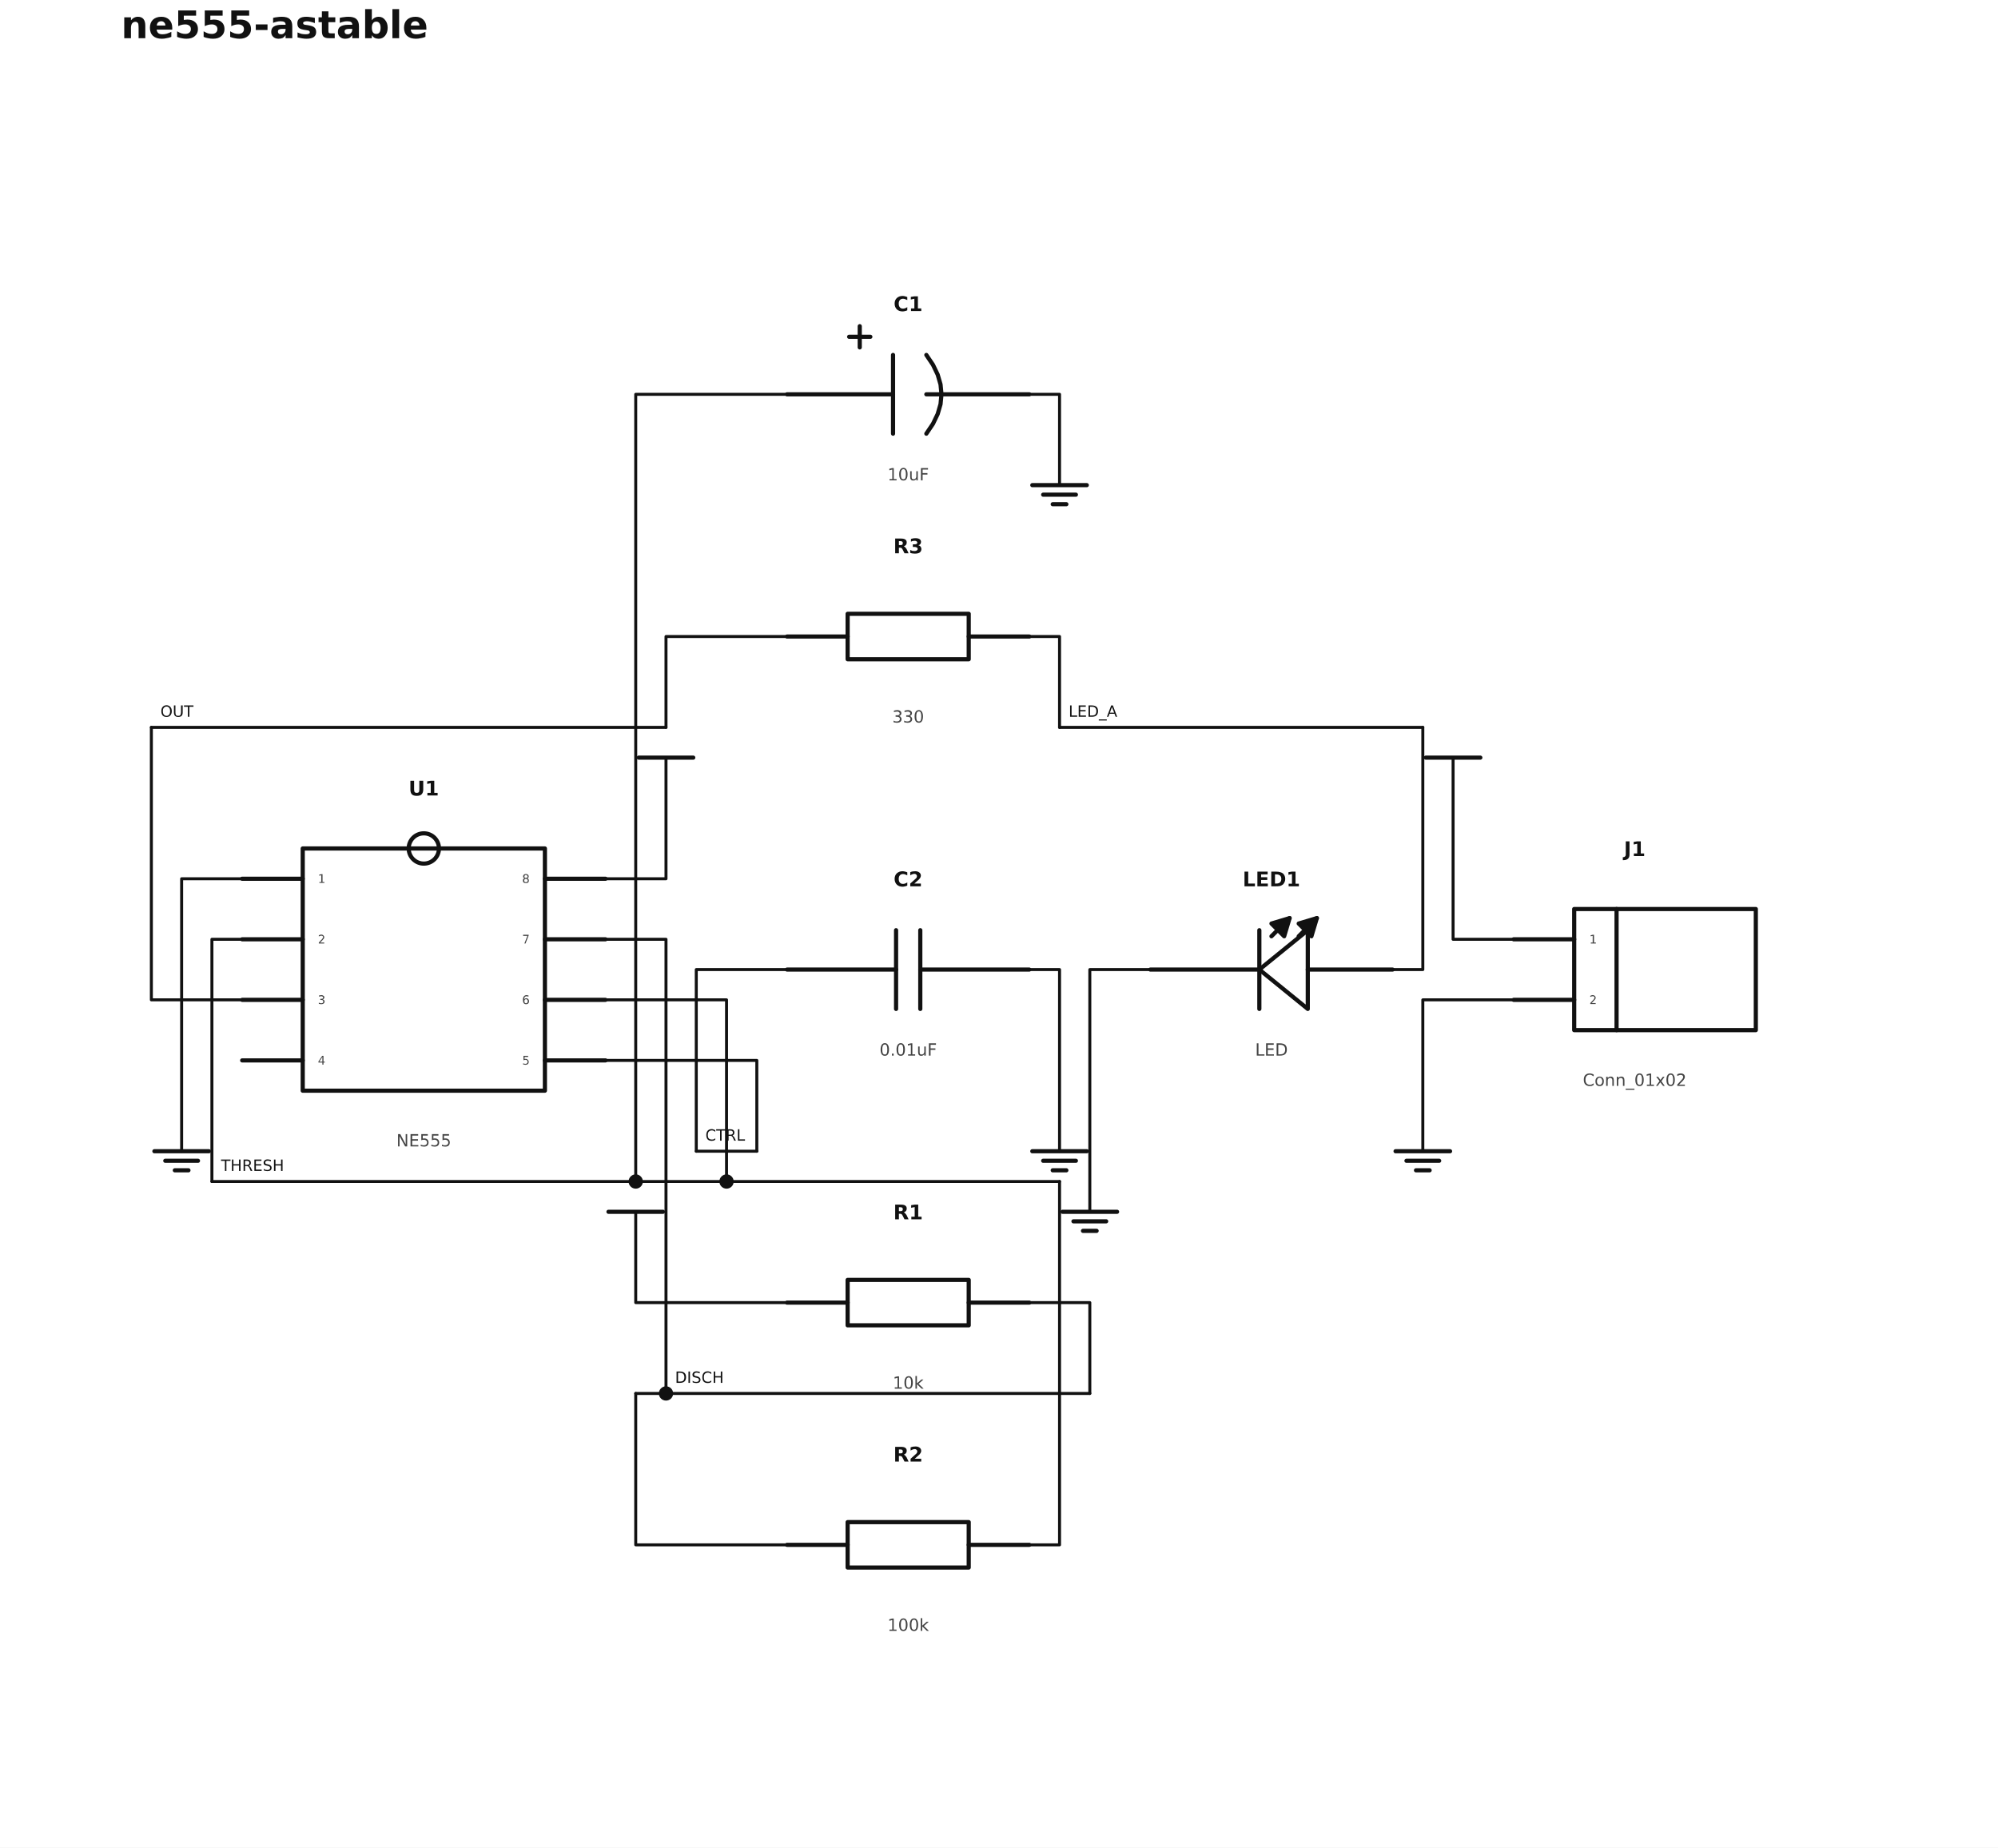
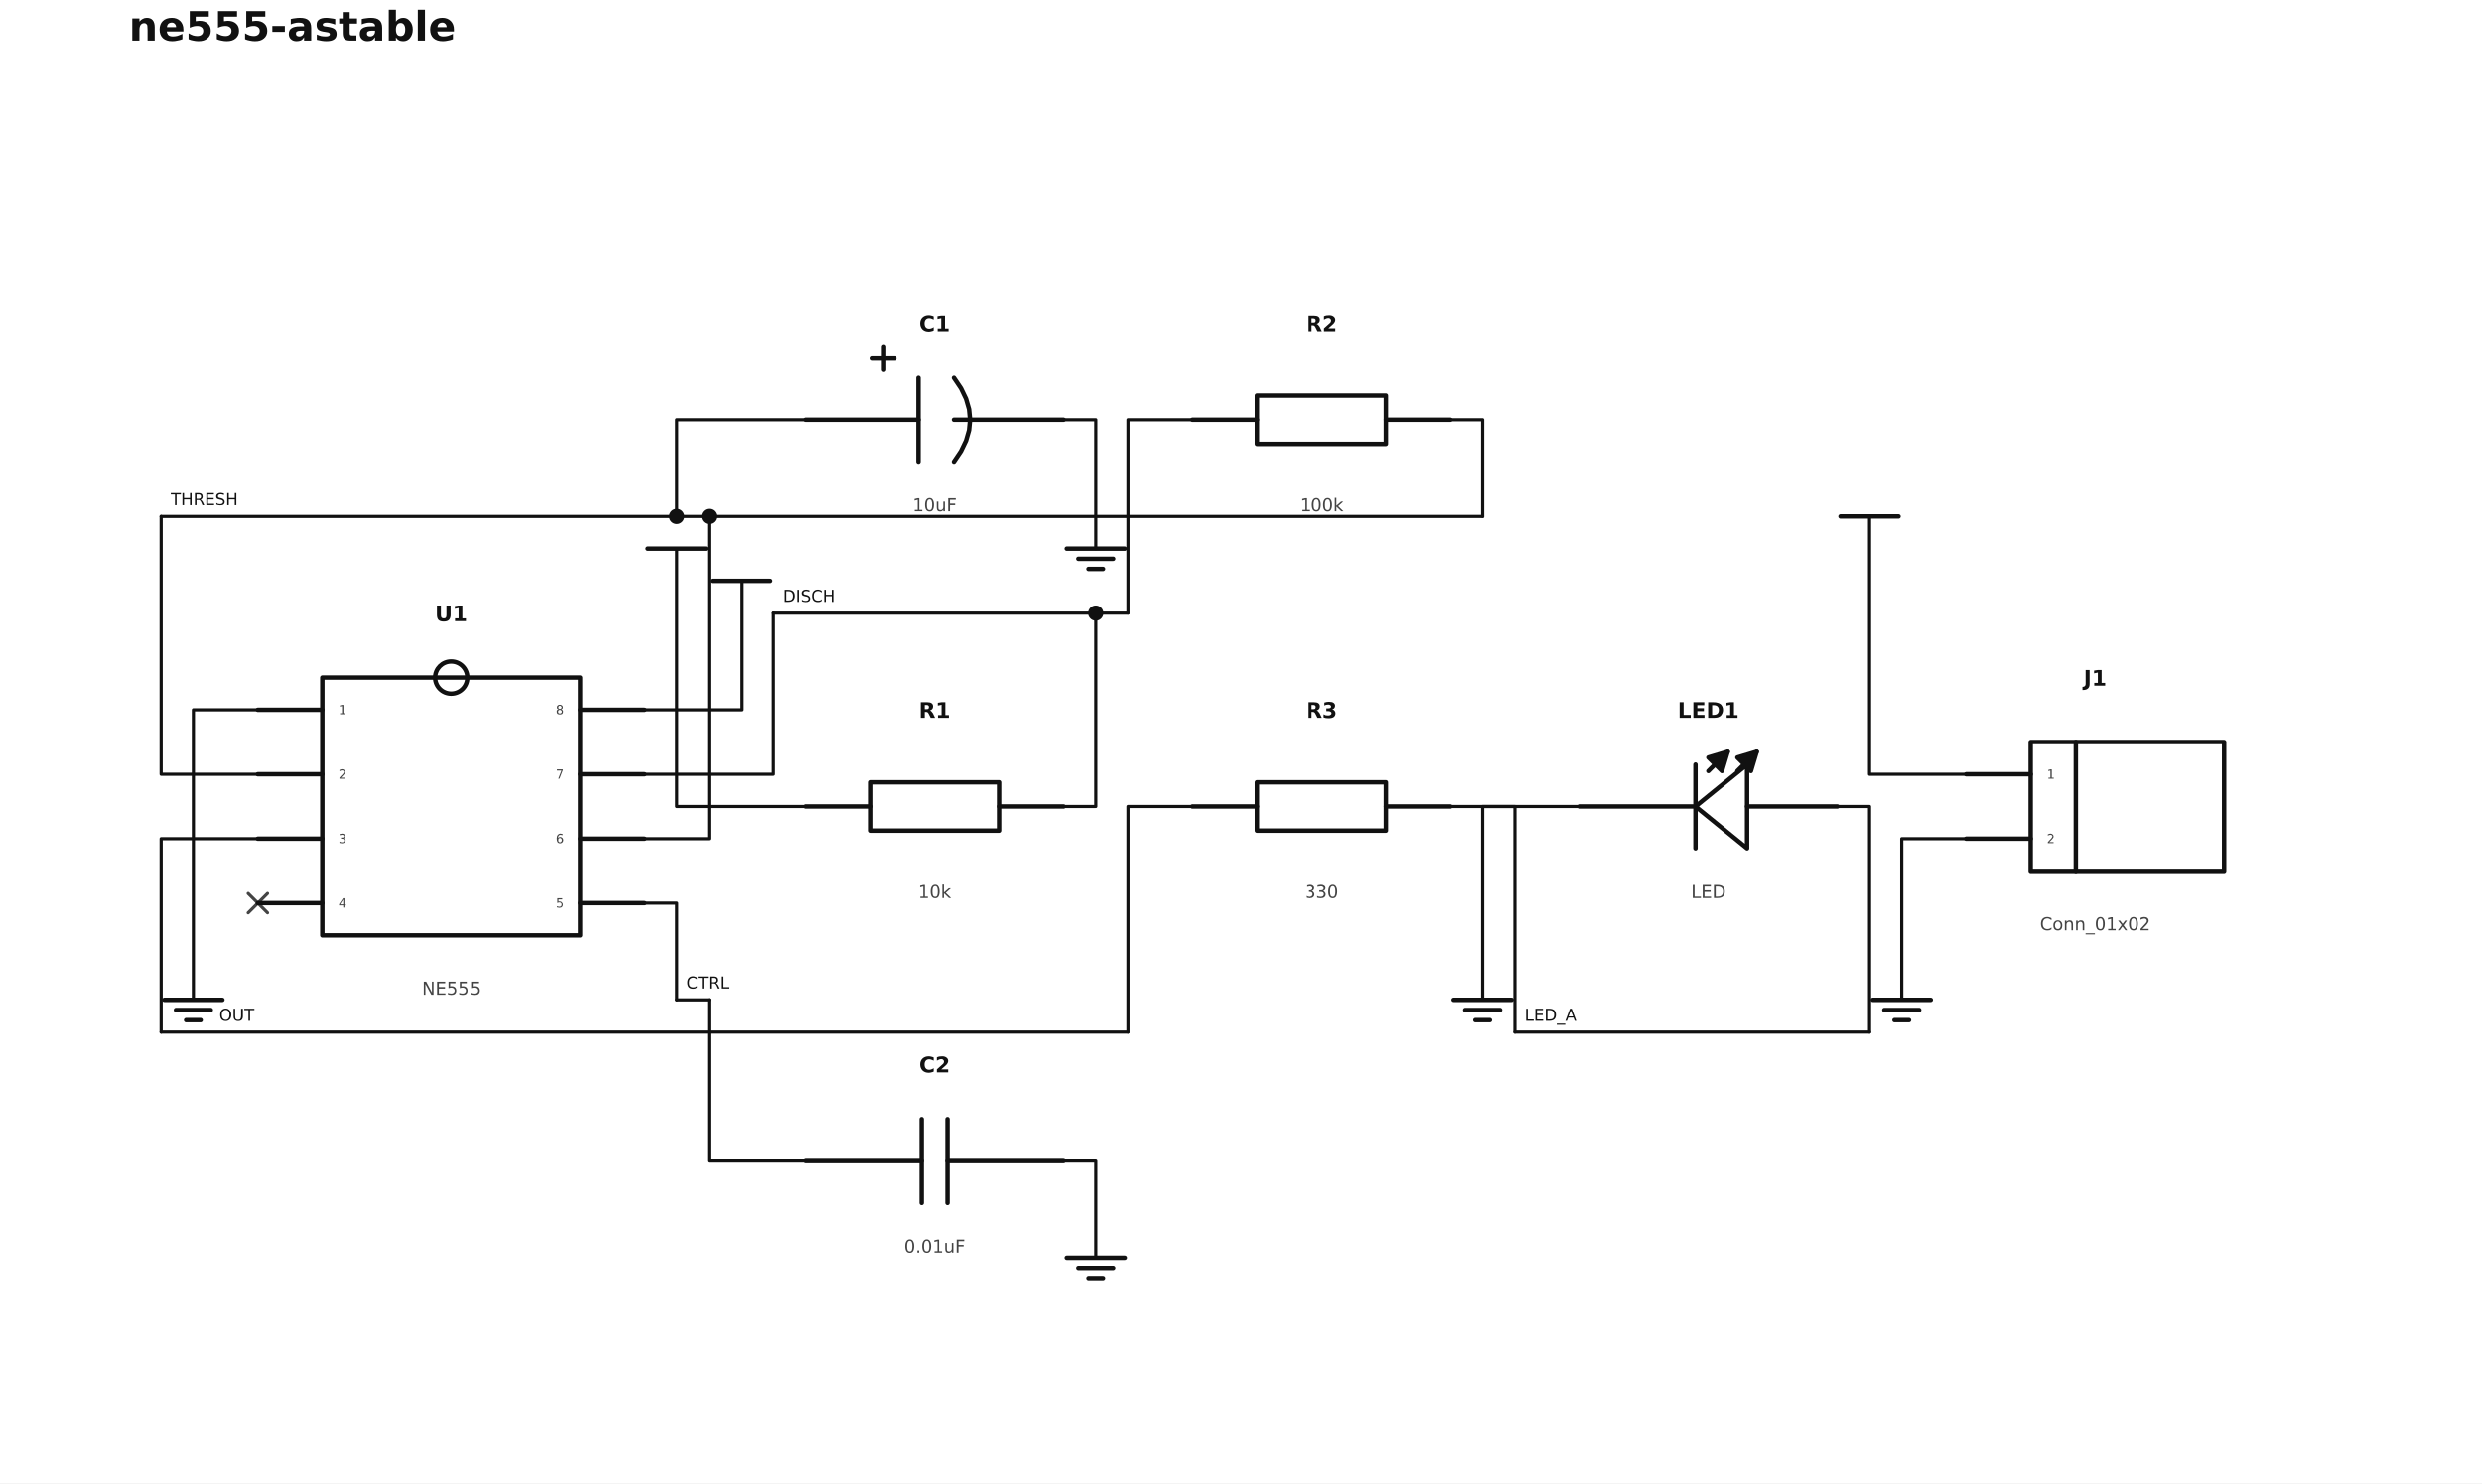
- <svg xmlns="http://www.w3.org/2000/svg" version="1.1" width="167.64mm" height="155mm" viewBox="0 -7.68 167.64 155">
-   <rect x="0" y="-7.68" width="167.64" height="155" fill="#ffffff" />
+ <svg xmlns="http://www.w3.org/2000/svg" version="1.1" width="195.58mm" height="116.9mm" viewBox="0 -7.68 195.58 116.9">
+   <rect x="0" y="-7.68" width="195.58" height="116.9" fill="#ffffff" />
  <text x="10.16" y="-4.48" font-size="3.2" fill="#111111" text-anchor="start" font-family="DejaVu Sans, Helvetica, Arial, sans-serif" font-weight="bold">ne555-astable</text>
  <g stroke-linecap="round" stroke-linejoin="round">
-     <polyline points="20.32,76.2 12.7,76.2 12.7,53.34" fill="none" stroke="#111111" stroke-width="0.25" />
-     <polyline points="66.04,45.72 55.88,45.72 55.88,53.34" fill="none" stroke="#111111" stroke-width="0.25" />
-     <polyline points="12.7,53.34 55.88,53.34" fill="none" stroke="#111111" stroke-width="0.25" />
-     <polyline points="86.36,45.72 88.9,45.72 88.9,53.34" fill="none" stroke="#111111" stroke-width="0.25" />
-     <polyline points="116.84,73.66 119.38,73.66 119.38,53.34" fill="none" stroke="#111111" stroke-width="0.25" />
-     <polyline points="88.9,53.34 119.38,53.34" fill="none" stroke="#111111" stroke-width="0.25" />
-     <polyline points="20.32,71.12 17.78,71.12 17.78,91.44" fill="none" stroke="#111111" stroke-width="0.25" />
-     <polyline points="50.8,76.2 60.96,76.2 60.96,91.44" fill="none" stroke="#111111" stroke-width="0.25" />
-     <polyline points="86.36,121.92 88.9,121.92 88.9,91.44" fill="none" stroke="#111111" stroke-width="0.25" />
-     <polyline points="66.04,25.4 53.34,25.4 53.34,91.44" fill="none" stroke="#111111" stroke-width="0.25" />
-     <polyline points="17.78,91.44 88.9,91.44" fill="none" stroke="#111111" stroke-width="0.25" />
-     <polyline points="50.8,71.12 55.88,71.12 55.88,109.22" fill="none" stroke="#111111" stroke-width="0.25" />
-     <polyline points="86.36,101.6 91.44,101.6 91.44,109.22" fill="none" stroke="#111111" stroke-width="0.25" />
-     <polyline points="66.04,121.92 53.34,121.92 53.34,109.22" fill="none" stroke="#111111" stroke-width="0.25" />
-     <polyline points="53.34,109.22 91.44,109.22" fill="none" stroke="#111111" stroke-width="0.25" />
-     <polyline points="50.8,81.28 63.5,81.28 63.5,88.9" fill="none" stroke="#111111" stroke-width="0.25" />
-     <polyline points="66.04,73.66 58.42,73.66 58.42,88.9" fill="none" stroke="#111111" stroke-width="0.25" />
-     <polyline points="58.42,88.9 63.5,88.9" fill="none" stroke="#111111" stroke-width="0.25" />
-     <polyline points="50.8,66.04 55.88,66.04 55.88,55.88" fill="none" stroke="#111111" stroke-width="0.25" />
-     <line x1="53.594" y1="55.88" x2="58.166" y2="55.88" stroke="#111111" stroke-width="0.35" />
-     <polyline points="66.04,101.6 53.34,101.6 53.34,93.98" fill="none" stroke="#111111" stroke-width="0.25" />
-     <line x1="51.054" y1="93.98" x2="55.626" y2="93.98" stroke="#111111" stroke-width="0.35" />
-     <polyline points="127,71.12 121.92,71.12 121.92,55.88" fill="none" stroke="#111111" stroke-width="0.25" />
-     <line x1="119.634" y1="55.88" x2="124.206" y2="55.88" stroke="#111111" stroke-width="0.35" />
-     <polyline points="20.32,66.04 15.24,66.04 15.24,88.9" fill="none" stroke="#111111" stroke-width="0.25" />
-     <line x1="12.954" y1="88.9" x2="17.526" y2="88.9" stroke="#111111" stroke-width="0.35" />
-     <line x1="13.868" y1="89.7" x2="16.612" y2="89.7" stroke="#111111" stroke-width="0.35" />
-     <line x1="14.668" y1="90.5" x2="15.811" y2="90.5" stroke="#111111" stroke-width="0.35" />
-     <polyline points="86.36,25.4 88.9,25.4 88.9,33.02" fill="none" stroke="#111111" stroke-width="0.25" />
-     <line x1="86.614" y1="33.02" x2="91.186" y2="33.02" stroke="#111111" stroke-width="0.35" />
-     <line x1="87.528" y1="33.82" x2="90.272" y2="33.82" stroke="#111111" stroke-width="0.35" />
-     <line x1="88.328" y1="34.62" x2="89.471" y2="34.62" stroke="#111111" stroke-width="0.35" />
-     <polyline points="86.36,73.66 88.9,73.66 88.9,88.9" fill="none" stroke="#111111" stroke-width="0.25" />
-     <line x1="86.614" y1="88.9" x2="91.186" y2="88.9" stroke="#111111" stroke-width="0.35" />
-     <line x1="87.528" y1="89.7" x2="90.272" y2="89.7" stroke="#111111" stroke-width="0.35" />
-     <line x1="88.328" y1="90.5" x2="89.471" y2="90.5" stroke="#111111" stroke-width="0.35" />
-     <polyline points="96.52,73.66 91.44,73.66 91.44,93.98" fill="none" stroke="#111111" stroke-width="0.25" />
-     <line x1="89.154" y1="93.98" x2="93.726" y2="93.98" stroke="#111111" stroke-width="0.35" />
-     <line x1="90.068" y1="94.78" x2="92.812" y2="94.78" stroke="#111111" stroke-width="0.35" />
-     <line x1="90.868" y1="95.58" x2="92.011" y2="95.58" stroke="#111111" stroke-width="0.35" />
-     <polyline points="127,76.2 119.38,76.2 119.38,88.9" fill="none" stroke="#111111" stroke-width="0.25" />
-     <line x1="117.094" y1="88.9" x2="121.666" y2="88.9" stroke="#111111" stroke-width="0.35" />
-     <line x1="118.008" y1="89.7" x2="120.752" y2="89.7" stroke="#111111" stroke-width="0.35" />
-     <line x1="118.808" y1="90.5" x2="119.951" y2="90.5" stroke="#111111" stroke-width="0.35" />
-     <circle cx="60.96" cy="91.44" r="0.6" fill="#111111" />
-     <circle cx="53.34" cy="91.44" r="0.6" fill="#111111" />
-     <circle cx="55.88" cy="109.22" r="0.6" fill="#111111" />
-     <g transform="translate(66.04,20.32)">
+     <polyline points="20.32,58.42 12.7,58.42 12.7,73.66" fill="none" stroke="#111111" stroke-width="0.25" />
+     <polyline points="93.98,55.88 88.9,55.88 88.9,73.66" fill="none" stroke="#111111" stroke-width="0.25" />
+     <polyline points="12.7,73.66 88.9,73.66" fill="none" stroke="#111111" stroke-width="0.25" />
+     <polyline points="114.3,55.88 119.38,55.88 119.38,73.66" fill="none" stroke="#111111" stroke-width="0.25" />
+     <polyline points="144.78,55.88 147.32,55.88 147.32,73.66" fill="none" stroke="#111111" stroke-width="0.25" />
+     <polyline points="119.38,73.66 147.32,73.66" fill="none" stroke="#111111" stroke-width="0.25" />
+     <polyline points="20.32,53.34 12.7,53.34 12.7,33.02" fill="none" stroke="#111111" stroke-width="0.25" />
+     <polyline points="50.8,58.42 55.88,58.42 55.88,33.02" fill="none" stroke="#111111" stroke-width="0.25" />
+     <polyline points="114.3,25.4 116.84,25.4 116.84,33.02" fill="none" stroke="#111111" stroke-width="0.25" />
+     <polyline points="63.5,25.4 53.34,25.4 53.34,33.02" fill="none" stroke="#111111" stroke-width="0.25" />
+     <polyline points="12.7,33.02 116.84,33.02" fill="none" stroke="#111111" stroke-width="0.25" />
+     <polyline points="50.8,53.34 60.96,53.34 60.96,40.64" fill="none" stroke="#111111" stroke-width="0.25" />
+     <polyline points="83.82,55.88 86.36,55.88 86.36,40.64" fill="none" stroke="#111111" stroke-width="0.25" />
+     <polyline points="93.98,25.4 88.9,25.4 88.9,40.64" fill="none" stroke="#111111" stroke-width="0.25" />
+     <polyline points="60.96,40.64 88.9,40.64" fill="none" stroke="#111111" stroke-width="0.25" />
+     <polyline points="50.8,63.5 53.34,63.5 53.34,71.12" fill="none" stroke="#111111" stroke-width="0.25" />
+     <polyline points="63.5,83.82 55.88,83.82 55.88,71.12" fill="none" stroke="#111111" stroke-width="0.25" />
+     <polyline points="53.34,71.12 55.88,71.12" fill="none" stroke="#111111" stroke-width="0.25" />
+     <polyline points="50.8,48.26 58.42,48.26 58.42,38.1" fill="none" stroke="#111111" stroke-width="0.25" />
+     <line x1="56.134" y1="38.1" x2="60.706" y2="38.1" stroke="#111111" stroke-width="0.35" />
+     <polyline points="63.5,55.88 53.34,55.88 53.34,35.56" fill="none" stroke="#111111" stroke-width="0.25" />
+     <line x1="51.054" y1="35.56" x2="55.626" y2="35.56" stroke="#111111" stroke-width="0.35" />
+     <polyline points="154.94,53.34 147.32,53.34 147.32,33.02" fill="none" stroke="#111111" stroke-width="0.25" />
+     <line x1="145.034" y1="33.02" x2="149.606" y2="33.02" stroke="#111111" stroke-width="0.35" />
+     <polyline points="20.32,48.26 15.24,48.26 15.24,71.12" fill="none" stroke="#111111" stroke-width="0.25" />
+     <line x1="12.954" y1="71.12" x2="17.526" y2="71.12" stroke="#111111" stroke-width="0.35" />
+     <line x1="13.868" y1="71.92" x2="16.612" y2="71.92" stroke="#111111" stroke-width="0.35" />
+     <line x1="14.668" y1="72.72" x2="15.811" y2="72.72" stroke="#111111" stroke-width="0.35" />
+     <polyline points="83.82,25.4 86.36,25.4 86.36,35.56" fill="none" stroke="#111111" stroke-width="0.25" />
+     <line x1="84.074" y1="35.56" x2="88.646" y2="35.56" stroke="#111111" stroke-width="0.35" />
+     <line x1="84.988" y1="36.36" x2="87.732" y2="36.36" stroke="#111111" stroke-width="0.35" />
+     <line x1="85.788" y1="37.16" x2="86.931" y2="37.16" stroke="#111111" stroke-width="0.35" />
+     <polyline points="83.82,83.82 86.36,83.82 86.36,91.44" fill="none" stroke="#111111" stroke-width="0.25" />
+     <line x1="84.074" y1="91.44" x2="88.646" y2="91.44" stroke="#111111" stroke-width="0.35" />
+     <line x1="84.988" y1="92.24" x2="87.732" y2="92.24" stroke="#111111" stroke-width="0.35" />
+     <line x1="85.788" y1="93.04" x2="86.931" y2="93.04" stroke="#111111" stroke-width="0.35" />
+     <polyline points="124.46,55.88 116.84,55.88 116.84,71.12" fill="none" stroke="#111111" stroke-width="0.25" />
+     <line x1="114.554" y1="71.12" x2="119.126" y2="71.12" stroke="#111111" stroke-width="0.35" />
+     <line x1="115.468" y1="71.92" x2="118.212" y2="71.92" stroke="#111111" stroke-width="0.35" />
+     <line x1="116.268" y1="72.72" x2="117.411" y2="72.72" stroke="#111111" stroke-width="0.35" />
+     <polyline points="154.94,58.42 149.86,58.42 149.86,71.12" fill="none" stroke="#111111" stroke-width="0.25" />
+     <line x1="147.574" y1="71.12" x2="152.146" y2="71.12" stroke="#111111" stroke-width="0.35" />
+     <line x1="148.488" y1="71.92" x2="151.232" y2="71.92" stroke="#111111" stroke-width="0.35" />
+     <line x1="149.288" y1="72.72" x2="150.431" y2="72.72" stroke="#111111" stroke-width="0.35" />
+     <circle cx="55.88" cy="33.02" r="0.6" fill="#111111" />
+     <circle cx="53.34" cy="33.02" r="0.6" fill="#111111" />
+     <circle cx="86.36" cy="40.64" r="0.6" fill="#111111" />
+     <line x1="19.558" y1="62.738" x2="21.082" y2="64.262" stroke="#444444" stroke-width="0.25" />
+     <line x1="19.558" y1="64.262" x2="21.082" y2="62.738" stroke="#444444" stroke-width="0.25" />
+     <g transform="translate(63.5,20.32)">
      <polyline points="0,5.08 8.89,5.08" fill="none" stroke="#111111" stroke-width="0.35" />
      <polyline points="11.684,5.08 20.32,5.08" fill="none" stroke="#111111" stroke-width="0.35" />
      <polyline points="8.89,1.778 8.89,8.382" fill="none" stroke="#111111" stroke-width="0.35" />
      <polyline points="11.684,1.778 12.24,2.603 12.636,3.429 12.875,4.255 12.954,5.08 12.875,5.905 12.636,6.731 12.24,7.556 11.684,8.382" fill="none" stroke="#111111" stroke-width="0.35" />
      <polyline points="5.207,0.254 6.985,0.254" fill="none" stroke="#111111" stroke-width="0.35" />
      <polyline points="6.096,-0.635 6.096,1.143" fill="none" stroke="#111111" stroke-width="0.35" />
    </g>
-     <g transform="translate(66.04,68.58)">
+     <g transform="translate(63.5,78.74)">
      <polyline points="0,5.08 9.144,5.08" fill="none" stroke="#111111" stroke-width="0.35" />
      <polyline points="11.176,5.08 20.32,5.08" fill="none" stroke="#111111" stroke-width="0.35" />
      <polyline points="9.144,1.778 9.144,8.382" fill="none" stroke="#111111" stroke-width="0.35" />
      <polyline points="11.176,1.778 11.176,8.382" fill="none" stroke="#111111" stroke-width="0.35" />
    </g>
-     <g transform="translate(127,66.04)">
+     <g transform="translate(154.94,48.26)">
      <polygon points="5.08,2.54 20.32,2.54 20.32,12.7 5.08,12.7" fill="none" stroke="#111111" stroke-width="0.35" />
      <polyline points="0,5.08 5.08,5.08" fill="none" stroke="#111111" stroke-width="0.35" />
      <polyline points="0,10.16 5.08,10.16" fill="none" stroke="#111111" stroke-width="0.35" />
      <polyline points="8.636,2.54 8.636,12.7" fill="none" stroke="#111111" stroke-width="0.35" />
    </g>
-     <g transform="translate(96.52,68.58)">
+     <g transform="translate(124.46,50.8)">
      <polyline points="0,5.08 9.144,5.08" fill="none" stroke="#111111" stroke-width="0.35" />
      <polyline points="13.208,5.08 20.32,5.08" fill="none" stroke="#111111" stroke-width="0.35" />
      <polyline points="9.144,1.778 9.144,8.382" fill="none" stroke="#111111" stroke-width="0.35" />
      <polygon points="13.208,1.778 13.208,8.382 9.144,5.08" fill="none" stroke="#111111" stroke-width="0.35" />
      <polyline points="10.16,2.286 11.684,0.762" fill="none" stroke="#111111" stroke-width="0.35" />
      <polygon points="11.684,0.762 10.16,1.219 11.227,2.286" fill="#111111" stroke="#111111" stroke-width="0.35" />
      <polyline points="12.446,2.286 13.97,0.762" fill="none" stroke="#111111" stroke-width="0.35" />
      <polygon points="13.97,0.762 12.446,1.219 13.513,2.286" fill="#111111" stroke="#111111" stroke-width="0.35" />
    </g>
-     <g transform="translate(66.04,96.52)">
+     <g transform="translate(63.5,50.8)">
      <polyline points="0,5.08 5.08,5.08" fill="none" stroke="#111111" stroke-width="0.35" />
      <polyline points="15.24,5.08 20.32,5.08" fill="none" stroke="#111111" stroke-width="0.35" />
      <polygon points="5.08,3.175 15.24,3.175 15.24,6.985 5.08,6.985" fill="none" stroke="#111111" stroke-width="0.35" />
    </g>
-     <g transform="translate(66.04,116.84)">
+     <g transform="translate(93.98,20.32)">
      <polyline points="0,5.08 5.08,5.08" fill="none" stroke="#111111" stroke-width="0.35" />
      <polyline points="15.24,5.08 20.32,5.08" fill="none" stroke="#111111" stroke-width="0.35" />
      <polygon points="5.08,3.175 15.24,3.175 15.24,6.985 5.08,6.985" fill="none" stroke="#111111" stroke-width="0.35" />
    </g>
-     <g transform="translate(66.04,40.64)">
+     <g transform="translate(93.98,50.8)">
      <polyline points="0,5.08 5.08,5.08" fill="none" stroke="#111111" stroke-width="0.35" />
      <polyline points="15.24,5.08 20.32,5.08" fill="none" stroke="#111111" stroke-width="0.35" />
      <polygon points="5.08,3.175 15.24,3.175 15.24,6.985 5.08,6.985" fill="none" stroke="#111111" stroke-width="0.35" />
    </g>
-     <g transform="translate(20.32,60.96)">
+     <g transform="translate(20.32,43.18)">
      <polygon points="5.08,2.54 25.4,2.54 25.4,22.86 5.08,22.86" fill="none" stroke="#111111" stroke-width="0.35" />
      <polyline points="0,5.08 5.08,5.08" fill="none" stroke="#111111" stroke-width="0.35" />
      <polyline points="0,10.16 5.08,10.16" fill="none" stroke="#111111" stroke-width="0.35" />
      <polyline points="0,15.24 5.08,15.24" fill="none" stroke="#111111" stroke-width="0.35" />
      <polyline points="0,20.32 5.08,20.32" fill="none" stroke="#111111" stroke-width="0.35" />
      <polyline points="25.4,5.08 30.48,5.08" fill="none" stroke="#111111" stroke-width="0.35" />
      <polyline points="25.4,10.16 30.48,10.16" fill="none" stroke="#111111" stroke-width="0.35" />
      <polyline points="25.4,15.24 30.48,15.24" fill="none" stroke="#111111" stroke-width="0.35" />
      <polyline points="25.4,20.32 30.48,20.32" fill="none" stroke="#111111" stroke-width="0.35" />
      <circle cx="15.24" cy="2.54" r="1.27" fill="none" stroke="#111111" stroke-width="0.35" />
    </g>
  </g>
-   <text x="76.2" y="18.415" font-size="1.7" fill="#111111" text-anchor="middle" font-family="DejaVu Sans, Helvetica, Arial, sans-serif" font-weight="bold">C1</text>
-   <text x="76.2" y="32.616" font-size="1.4" fill="#444444" text-anchor="middle" font-family="DejaVu Sans, Helvetica, Arial, sans-serif">10uF</text>
-   <text x="76.2" y="66.675" font-size="1.7" fill="#111111" text-anchor="middle" font-family="DejaVu Sans, Helvetica, Arial, sans-serif" font-weight="bold">C2</text>
-   <text x="76.2" y="80.876" font-size="1.4" fill="#444444" text-anchor="middle" font-family="DejaVu Sans, Helvetica, Arial, sans-serif">0.01uF</text>
-   <text x="137.16" y="64.135" font-size="1.7" fill="#111111" text-anchor="middle" font-family="DejaVu Sans, Helvetica, Arial, sans-serif" font-weight="bold">J1</text>
-   <text x="137.16" y="83.416" font-size="1.4" fill="#444444" text-anchor="middle" font-family="DejaVu Sans, Helvetica, Arial, sans-serif">Conn_01x02</text>
-   <text x="133.35" y="71.47" font-size="1" fill="#444444" text-anchor="start" font-family="DejaVu Sans, Helvetica, Arial, sans-serif">1</text>
-   <text x="133.35" y="76.55" font-size="1" fill="#444444" text-anchor="start" font-family="DejaVu Sans, Helvetica, Arial, sans-serif">2</text>
-   <text x="106.68" y="66.675" font-size="1.7" fill="#111111" text-anchor="middle" font-family="DejaVu Sans, Helvetica, Arial, sans-serif" font-weight="bold">LED1</text>
-   <text x="106.68" y="80.876" font-size="1.4" fill="#444444" text-anchor="middle" font-family="DejaVu Sans, Helvetica, Arial, sans-serif">LED</text>
-   <text x="76.2" y="94.615" font-size="1.7" fill="#111111" text-anchor="middle" font-family="DejaVu Sans, Helvetica, Arial, sans-serif" font-weight="bold">R1</text>
-   <text x="76.2" y="108.816" font-size="1.4" fill="#444444" text-anchor="middle" font-family="DejaVu Sans, Helvetica, Arial, sans-serif">10k</text>
-   <text x="76.2" y="114.935" font-size="1.7" fill="#111111" text-anchor="middle" font-family="DejaVu Sans, Helvetica, Arial, sans-serif" font-weight="bold">R2</text>
-   <text x="76.2" y="129.136" font-size="1.4" fill="#444444" text-anchor="middle" font-family="DejaVu Sans, Helvetica, Arial, sans-serif">100k</text>
-   <text x="76.2" y="38.735" font-size="1.7" fill="#111111" text-anchor="middle" font-family="DejaVu Sans, Helvetica, Arial, sans-serif" font-weight="bold">R3</text>
-   <text x="76.2" y="52.936" font-size="1.4" fill="#444444" text-anchor="middle" font-family="DejaVu Sans, Helvetica, Arial, sans-serif">330</text>
-   <text x="35.56" y="59.055" font-size="1.7" fill="#111111" text-anchor="middle" font-family="DejaVu Sans, Helvetica, Arial, sans-serif" font-weight="bold">U1</text>
-   <text x="35.56" y="88.496" font-size="1.4" fill="#444444" text-anchor="middle" font-family="DejaVu Sans, Helvetica, Arial, sans-serif">NE555</text>
-   <text x="26.67" y="66.39" font-size="1" fill="#444444" text-anchor="start" font-family="DejaVu Sans, Helvetica, Arial, sans-serif">1</text>
-   <text x="26.67" y="71.47" font-size="1" fill="#444444" text-anchor="start" font-family="DejaVu Sans, Helvetica, Arial, sans-serif">2</text>
-   <text x="26.67" y="76.55" font-size="1" fill="#444444" text-anchor="start" font-family="DejaVu Sans, Helvetica, Arial, sans-serif">3</text>
-   <text x="26.67" y="81.63" font-size="1" fill="#444444" text-anchor="start" font-family="DejaVu Sans, Helvetica, Arial, sans-serif">4</text>
-   <text x="44.45" y="66.39" font-size="1" fill="#444444" text-anchor="end" font-family="DejaVu Sans, Helvetica, Arial, sans-serif">8</text>
-   <text x="44.45" y="71.47" font-size="1" fill="#444444" text-anchor="end" font-family="DejaVu Sans, Helvetica, Arial, sans-serif">7</text>
-   <text x="44.45" y="76.55" font-size="1" fill="#444444" text-anchor="end" font-family="DejaVu Sans, Helvetica, Arial, sans-serif">6</text>
-   <text x="44.45" y="81.63" font-size="1" fill="#444444" text-anchor="end" font-family="DejaVu Sans, Helvetica, Arial, sans-serif">5</text>
-   <text x="13.462" y="52.451" font-size="1.3" fill="#111111" text-anchor="start" font-family="DejaVu Sans, Helvetica, Arial, sans-serif">OUT</text>
-   <text x="89.662" y="52.451" font-size="1.3" fill="#111111" text-anchor="start" font-family="DejaVu Sans, Helvetica, Arial, sans-serif">LED_A</text>
-   <text x="18.542" y="90.551" font-size="1.3" fill="#111111" text-anchor="start" font-family="DejaVu Sans, Helvetica, Arial, sans-serif">THRESH</text>
-   <text x="56.642" y="108.331" font-size="1.3" fill="#111111" text-anchor="start" font-family="DejaVu Sans, Helvetica, Arial, sans-serif">DISCH</text>
-   <text x="59.182" y="88.011" font-size="1.3" fill="#111111" text-anchor="start" font-family="DejaVu Sans, Helvetica, Arial, sans-serif">CTRL</text>
+   <text x="73.66" y="18.415" font-size="1.7" fill="#111111" text-anchor="middle" font-family="DejaVu Sans, Helvetica, Arial, sans-serif" font-weight="bold">C1</text>
+   <text x="73.66" y="32.616" font-size="1.4" fill="#444444" text-anchor="middle" font-family="DejaVu Sans, Helvetica, Arial, sans-serif">10uF</text>
+   <text x="73.66" y="76.835" font-size="1.7" fill="#111111" text-anchor="middle" font-family="DejaVu Sans, Helvetica, Arial, sans-serif" font-weight="bold">C2</text>
+   <text x="73.66" y="91.036" font-size="1.4" fill="#444444" text-anchor="middle" font-family="DejaVu Sans, Helvetica, Arial, sans-serif">0.01uF</text>
+   <text x="165.1" y="46.355" font-size="1.7" fill="#111111" text-anchor="middle" font-family="DejaVu Sans, Helvetica, Arial, sans-serif" font-weight="bold">J1</text>
+   <text x="165.1" y="65.636" font-size="1.4" fill="#444444" text-anchor="middle" font-family="DejaVu Sans, Helvetica, Arial, sans-serif">Conn_01x02</text>
+   <text x="161.29" y="53.69" font-size="1" fill="#444444" text-anchor="start" font-family="DejaVu Sans, Helvetica, Arial, sans-serif">1</text>
+   <text x="161.29" y="58.77" font-size="1" fill="#444444" text-anchor="start" font-family="DejaVu Sans, Helvetica, Arial, sans-serif">2</text>
+   <text x="134.62" y="48.895" font-size="1.7" fill="#111111" text-anchor="middle" font-family="DejaVu Sans, Helvetica, Arial, sans-serif" font-weight="bold">LED1</text>
+   <text x="134.62" y="63.096" font-size="1.4" fill="#444444" text-anchor="middle" font-family="DejaVu Sans, Helvetica, Arial, sans-serif">LED</text>
+   <text x="73.66" y="48.895" font-size="1.7" fill="#111111" text-anchor="middle" font-family="DejaVu Sans, Helvetica, Arial, sans-serif" font-weight="bold">R1</text>
+   <text x="73.66" y="63.096" font-size="1.4" fill="#444444" text-anchor="middle" font-family="DejaVu Sans, Helvetica, Arial, sans-serif">10k</text>
+   <text x="104.14" y="18.415" font-size="1.7" fill="#111111" text-anchor="middle" font-family="DejaVu Sans, Helvetica, Arial, sans-serif" font-weight="bold">R2</text>
+   <text x="104.14" y="32.616" font-size="1.4" fill="#444444" text-anchor="middle" font-family="DejaVu Sans, Helvetica, Arial, sans-serif">100k</text>
+   <text x="104.14" y="48.895" font-size="1.7" fill="#111111" text-anchor="middle" font-family="DejaVu Sans, Helvetica, Arial, sans-serif" font-weight="bold">R3</text>
+   <text x="104.14" y="63.096" font-size="1.4" fill="#444444" text-anchor="middle" font-family="DejaVu Sans, Helvetica, Arial, sans-serif">330</text>
+   <text x="35.56" y="41.275" font-size="1.7" fill="#111111" text-anchor="middle" font-family="DejaVu Sans, Helvetica, Arial, sans-serif" font-weight="bold">U1</text>
+   <text x="35.56" y="70.716" font-size="1.4" fill="#444444" text-anchor="middle" font-family="DejaVu Sans, Helvetica, Arial, sans-serif">NE555</text>
+   <text x="26.67" y="48.61" font-size="1" fill="#444444" text-anchor="start" font-family="DejaVu Sans, Helvetica, Arial, sans-serif">1</text>
+   <text x="26.67" y="53.69" font-size="1" fill="#444444" text-anchor="start" font-family="DejaVu Sans, Helvetica, Arial, sans-serif">2</text>
+   <text x="26.67" y="58.77" font-size="1" fill="#444444" text-anchor="start" font-family="DejaVu Sans, Helvetica, Arial, sans-serif">3</text>
+   <text x="26.67" y="63.85" font-size="1" fill="#444444" text-anchor="start" font-family="DejaVu Sans, Helvetica, Arial, sans-serif">4</text>
+   <text x="44.45" y="48.61" font-size="1" fill="#444444" text-anchor="end" font-family="DejaVu Sans, Helvetica, Arial, sans-serif">8</text>
+   <text x="44.45" y="53.69" font-size="1" fill="#444444" text-anchor="end" font-family="DejaVu Sans, Helvetica, Arial, sans-serif">7</text>
+   <text x="44.45" y="58.77" font-size="1" fill="#444444" text-anchor="end" font-family="DejaVu Sans, Helvetica, Arial, sans-serif">6</text>
+   <text x="44.45" y="63.85" font-size="1" fill="#444444" text-anchor="end" font-family="DejaVu Sans, Helvetica, Arial, sans-serif">5</text>
+   <text x="17.272" y="72.771" font-size="1.3" fill="#111111" text-anchor="start" font-family="DejaVu Sans, Helvetica, Arial, sans-serif">OUT</text>
+   <text x="120.142" y="72.771" font-size="1.3" fill="#111111" text-anchor="start" font-family="DejaVu Sans, Helvetica, Arial, sans-serif">LED_A</text>
+   <text x="13.462" y="32.131" font-size="1.3" fill="#111111" text-anchor="start" font-family="DejaVu Sans, Helvetica, Arial, sans-serif">THRESH</text>
+   <text x="61.722" y="39.751" font-size="1.3" fill="#111111" text-anchor="start" font-family="DejaVu Sans, Helvetica, Arial, sans-serif">DISCH</text>
+   <text x="54.102" y="70.231" font-size="1.3" fill="#111111" text-anchor="start" font-family="DejaVu Sans, Helvetica, Arial, sans-serif">CTRL</text>
</svg>
